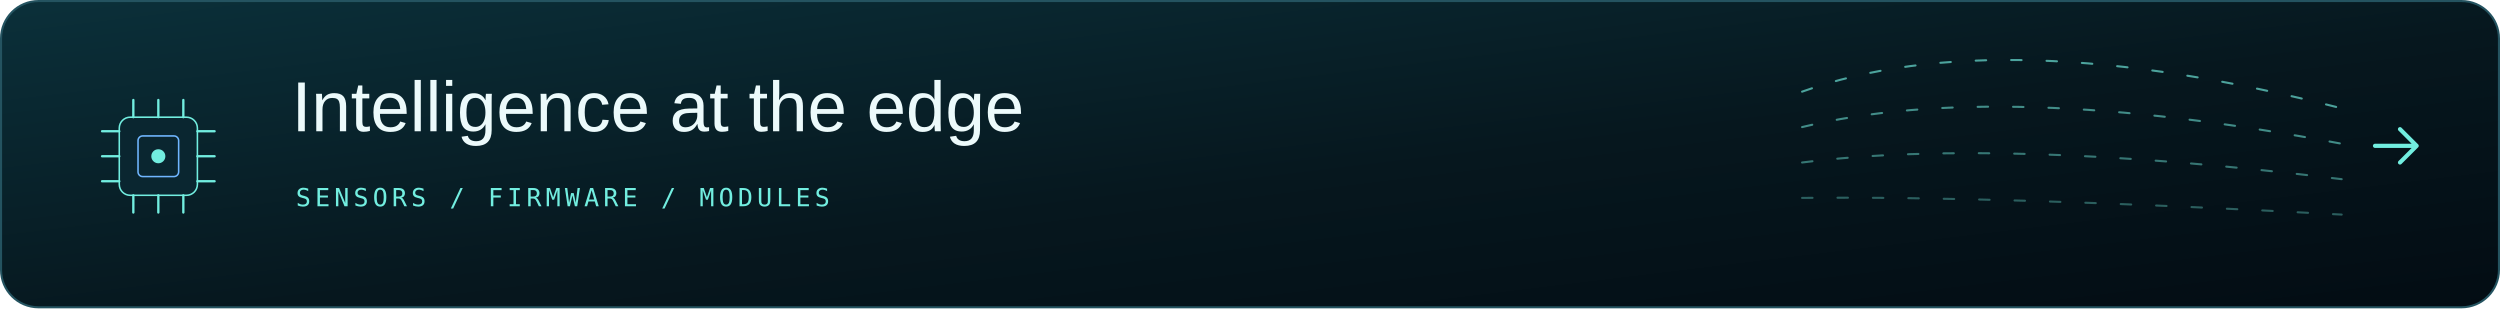
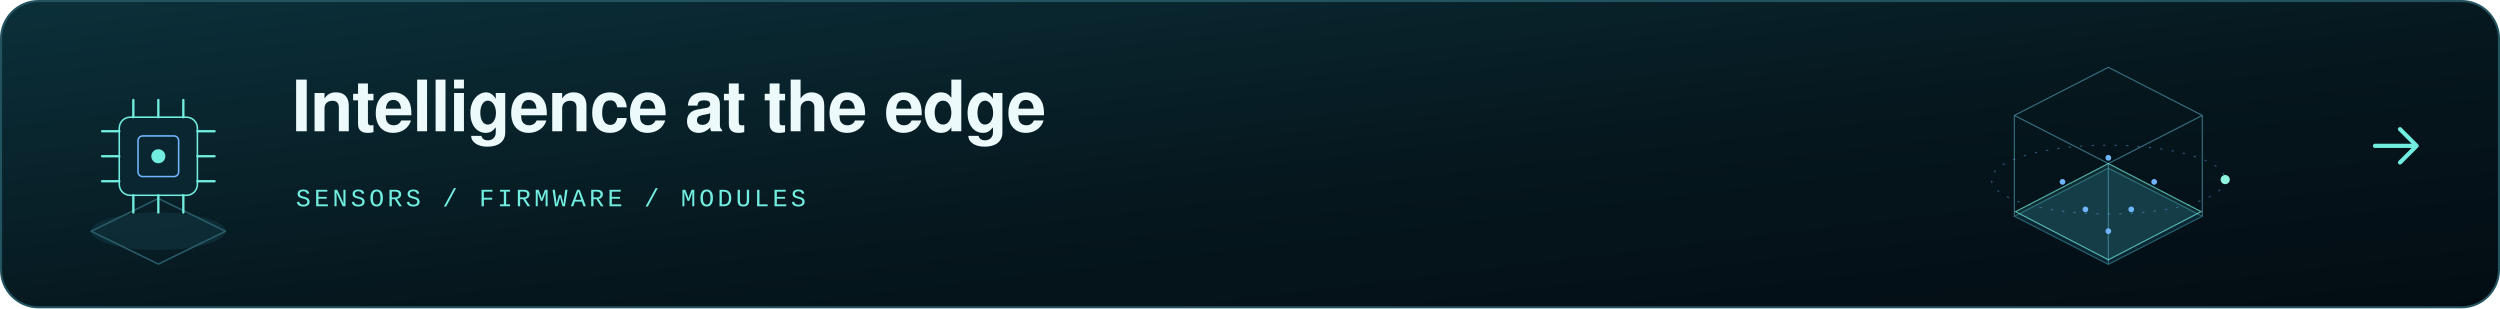
<svg xmlns="http://www.w3.org/2000/svg" width="1200" height="148" viewBox="0 0 1200 148" role="img" aria-labelledby="title desc">
  <defs>
    <linearGradient id="wash" x1="0" y1="0" x2="1" y2="1">
      <stop stop-color="#0b303a" />
      <stop offset=".55" stop-color="#06171e" />
      <stop offset="1" stop-color="#030c13" />
    </linearGradient>
    <linearGradient id="accent">
      <stop stop-color="#91f6df" />
      <stop offset="1" stop-color="#26bad7" />
    </linearGradient>
    <radialGradient id="halo">
      <stop stop-color="#35d4db" stop-opacity=".17" />
      <stop offset="1" stop-color="#35d4db" stop-opacity="0" />
    </radialGradient>
  </defs>
-   <style>text{font-family:Arial,Helvetica,sans-serif}.mono{font-family:ui-monospace,Consolas,monospace;letter-spacing:2px}.flow{stroke-dasharray:5 12;animation:flow 12s linear infinite}.breathe{animation:breathe 6s ease-in-out infinite}.trace{stroke-dasharray:400;stroke-dashoffset:0;animation:trace 10s ease-in-out infinite}.float{animation:float 9s ease-in-out infinite}@keyframes flow{to{stroke-dashoffset:-136}}@keyframes breathe{50%{opacity:.4}}@keyframes trace{0%,100%{stroke-dashoffset:0}50%{stroke-dashoffset:90}}@keyframes float{50%{transform:translateY(-6px)}}@media(prefers-reduced-motion:reduce){*{animation:none!important}}</style>
+   <style>
+ text{font-family:"Avenir Next","Segoe UI",Helvetica,Arial,sans-serif}
+ .mono{font-family:"SFMono-Regular",Consolas,"Liberation Mono",monospace;letter-spacing:1.6px}
+ .float{animation:float 5s ease-in-out infinite}
+ .flow{stroke-dasharray:5 12;animation:flow 5s linear infinite}
+ .breathe{animation:breathe 4s ease-in-out infinite}
+ .trace{stroke-dasharray:400;animation:trace 6s ease-in-out infinite}
+ .scan{animation:scan 7s ease-in-out infinite}
+ .orbit{transform-box:fill-box;transform-origin:center;animation:orbit 18s linear infinite}
+ .spark{animation:spark 3.5s ease-in-out infinite}
+ @keyframes float{0%,100%{transform:translate(0,0)}50%{transform:translate(3px,-10px)}}
+ @keyframes scan{0%,100%{transform:translateY(0)}50%{transform:translateY(-76px)}}
+ @keyframes orbit{to{transform:rotate(360deg)}}
+ @keyframes spark{50%{opacity:.25}}
+ @keyframes flow{to{stroke-dashoffset:-136}}
+ @keyframes breathe{50%{opacity:.4}}
+ @keyframes trace{0%,100%{stroke-dashoffset:0}50%{stroke-dashoffset:90}}
+ @media(prefers-reduced-motion:reduce){*{animation:none!important}}
+ </style>
  <rect x=".5" y=".5" width="1199" height="147" rx="18" fill="url(#wash)" stroke="#245360" />
  <g transform="translate(76 75) scale(0.75)">
-     <rect x="-25" y="-25" width="50" height="50" rx="7" fill="#0a2630" stroke="#72eee0" />
-     <rect x="-13" y="-13" width="26" height="26" rx="3" fill="none" stroke="#70b6ff" />
-     <path d="M-16 -36V-25M-16 25V36M-36 -16H-25M25 -16H36" fill="none" stroke="#72eee0" stroke-width="1.5" stroke-linecap="round" stroke-linejoin="round" />
-     <path d="M0 -36V-25M0 25V36M-36 0H-25M25 0H36" fill="none" stroke="#72eee0" stroke-width="1.5" stroke-linecap="round" stroke-linejoin="round" />
-     <path d="M16 -36V-25M16 25V36M-36 16H-25M25 16H36" fill="none" stroke="#72eee0" stroke-width="1.5" stroke-linecap="round" stroke-linejoin="round" />
-     <circle cx="0" cy="0" r="4" stroke="#72eee0" fill="#72eee0" class="breathe" />
+     <ellipse cx="0" cy="48" rx="43" ry="12" fill="#133a45" opacity=".5" />
+     <path d="M-43 48L0 27L43 48L0 69Z" fill="none" stroke="#285c68" stroke-width="1" stroke-linecap="round" stroke-linejoin="round" />
+     <g class="float">
+       <rect x="-25" y="-25" width="50" height="50" rx="7" fill="#0a2630" stroke="#72eee0" />
+       <rect x="-13" y="-13" width="26" height="26" rx="3" fill="none" stroke="#70b6ff" />
+       <path d="M-16 -36V-25M-16 25V36M-36 -16H-25M25 -16H36" fill="none" stroke="#72eee0" stroke-width="1.5" stroke-linecap="round" stroke-linejoin="round" />
+       <path d="M0 -36V-25M0 25V36M-36 0H-25M25 0H36" fill="none" stroke="#72eee0" stroke-width="1.5" stroke-linecap="round" stroke-linejoin="round" />
+       <path d="M16 -36V-25M16 25V36M-36 16H-25M25 16H36" fill="none" stroke="#72eee0" stroke-width="1.5" stroke-linecap="round" stroke-linejoin="round" />
+       <circle cx="0" cy="0" r="4" stroke="#72eee0" fill="#72eee0" class="breathe" />
+     </g>
  </g>
-   <text x="140" y="63" font-size="34" fill="#ecfafb" text-anchor="start">Intelligence at the edge</text>
-   <text x="142" y="99" font-size="12" fill="#72eee0" text-anchor="start" class="mono">SENSORS / FIRMWARE / MODULES</text>
-   <path d="M865 44Q960 10 1124 52" fill="none" stroke="#72eee0" stroke-width="1" stroke-linecap="round" stroke-linejoin="round" class="flow" opacity="0.65" />
-   <path d="M865 61Q960 38 1124 69" fill="none" stroke="#72eee0" stroke-width="1" stroke-linecap="round" stroke-linejoin="round" class="flow" opacity="0.55" />
-   <path d="M865 78Q960 66 1124 86" fill="none" stroke="#72eee0" stroke-width="1" stroke-linecap="round" stroke-linejoin="round" class="flow" opacity="0.45" />
-   <path d="M865 95Q960 94 1124 103" fill="none" stroke="#72eee0" stroke-width="1" stroke-linecap="round" stroke-linejoin="round" class="flow" opacity="0.35" />
+   <text x="140" y="63" font-size="34" fill="#ecfafb" text-anchor="start" font-weight="650" letter-spacing="-0.6">Intelligence at the edge</text>
+   <text x="142" y="99" font-size="12" fill="#72eee0" text-anchor="start" font-weight="500" class="mono">SENSORS / FIRMWARE / MODULES</text>
+   <g transform="translate(1012 84) scale(0.55)">
+     <path d="M-82 36L0 -6L82 36L0 78Z" fill="#0a2733" stroke="#286171" />
+     <path d="M-82 36V-52L0 -94L82 -52V36M-82 -52L0 -10L82 -52M0 -10V78" fill="none" stroke="#366d80" />
+     <g class="scan">
+       <path d="M-81 32L0 -10L81 32L0 74Z" fill="#5fe3d8" fill-opacity=".12" stroke="#72eee0" stroke-opacity=".7" />
+     </g>
+     <circle cx="-40" cy="6" r="2" stroke="#70b6ff" fill="#70b6ff" class="spark" />
+     <circle cx="0" cy="-15" r="2" stroke="#70b6ff" fill="#70b6ff" class="spark" />
+     <circle cx="40" cy="6" r="2" stroke="#70b6ff" fill="#70b6ff" class="spark" />
+     <circle cx="-20" cy="30" r="2" stroke="#70b6ff" fill="#70b6ff" class="spark" />
+     <circle cx="20" cy="30" r="2" stroke="#70b6ff" fill="#70b6ff" class="spark" />
+     <circle cx="0" cy="49" r="2" stroke="#70b6ff" fill="#70b6ff" class="spark" />
+     <g class="orbit">
+       <ellipse cx="0" cy="4" rx="102" ry="30" fill="none" stroke="#70b6ff" stroke-opacity=".4" stroke-dasharray="2 8" />
+       <circle cx="102" cy="4" r="4" fill="#91f6df" />
+     </g>
+   </g>
  <path d="M1140 70H1160M1152 62L1160 70L1152 78" fill="none" stroke="#72eee0" stroke-width="2" stroke-linecap="round" stroke-linejoin="round" />
</svg>
